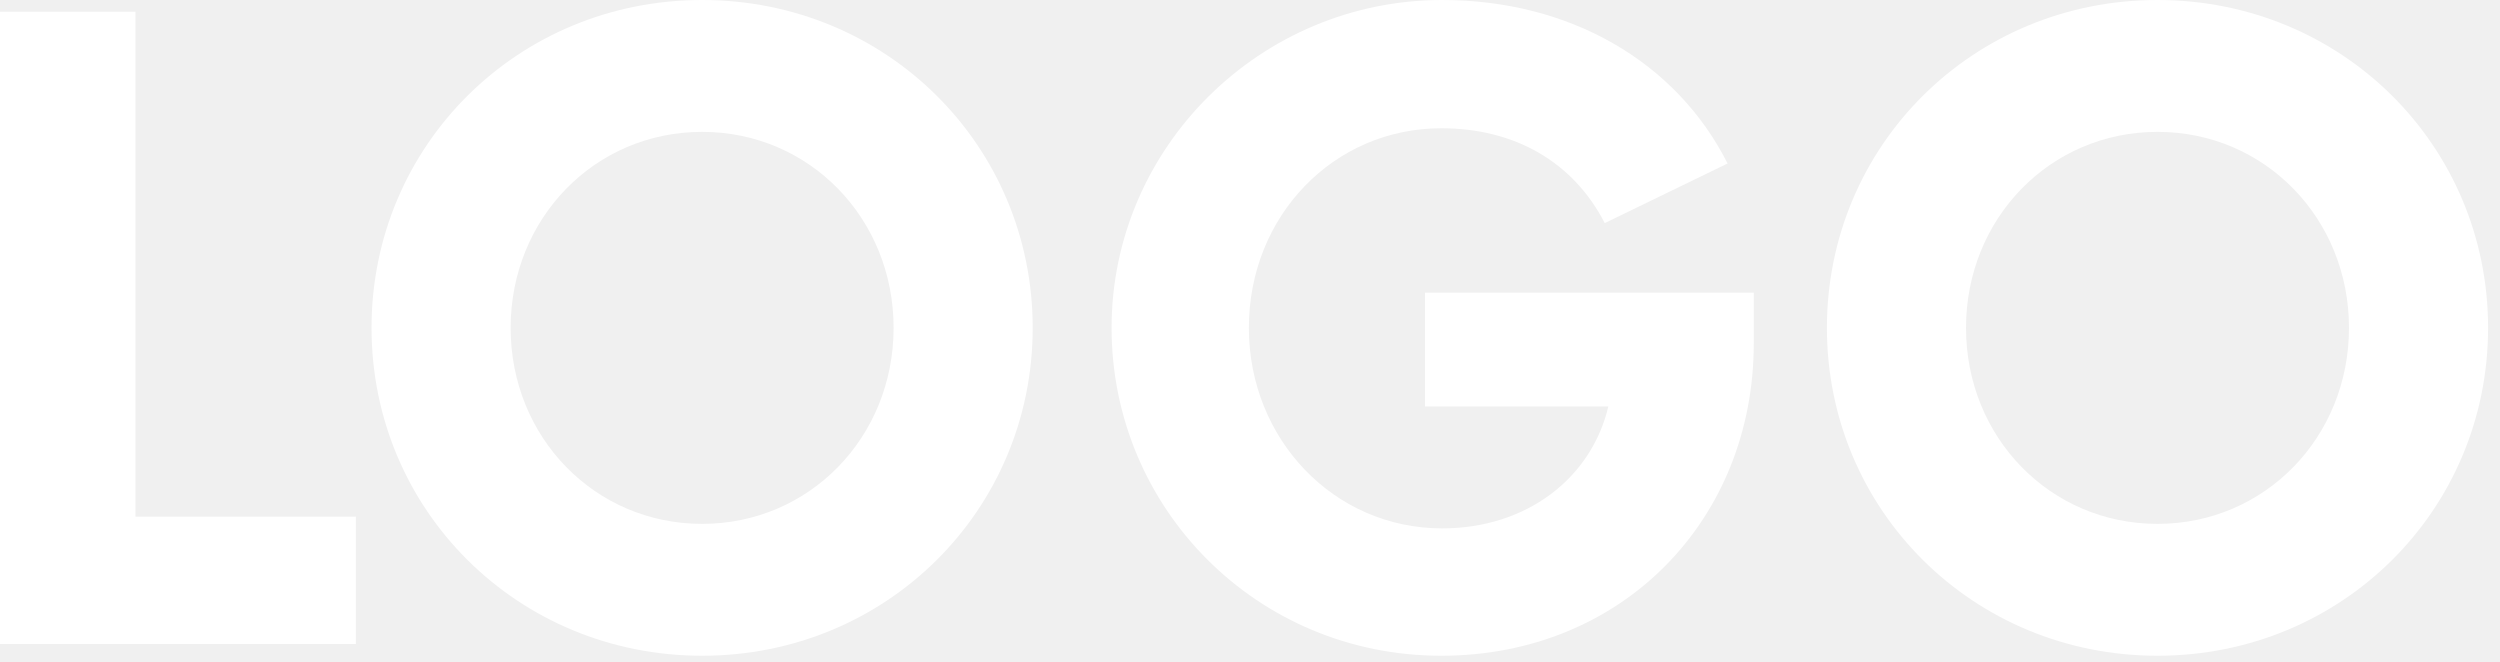
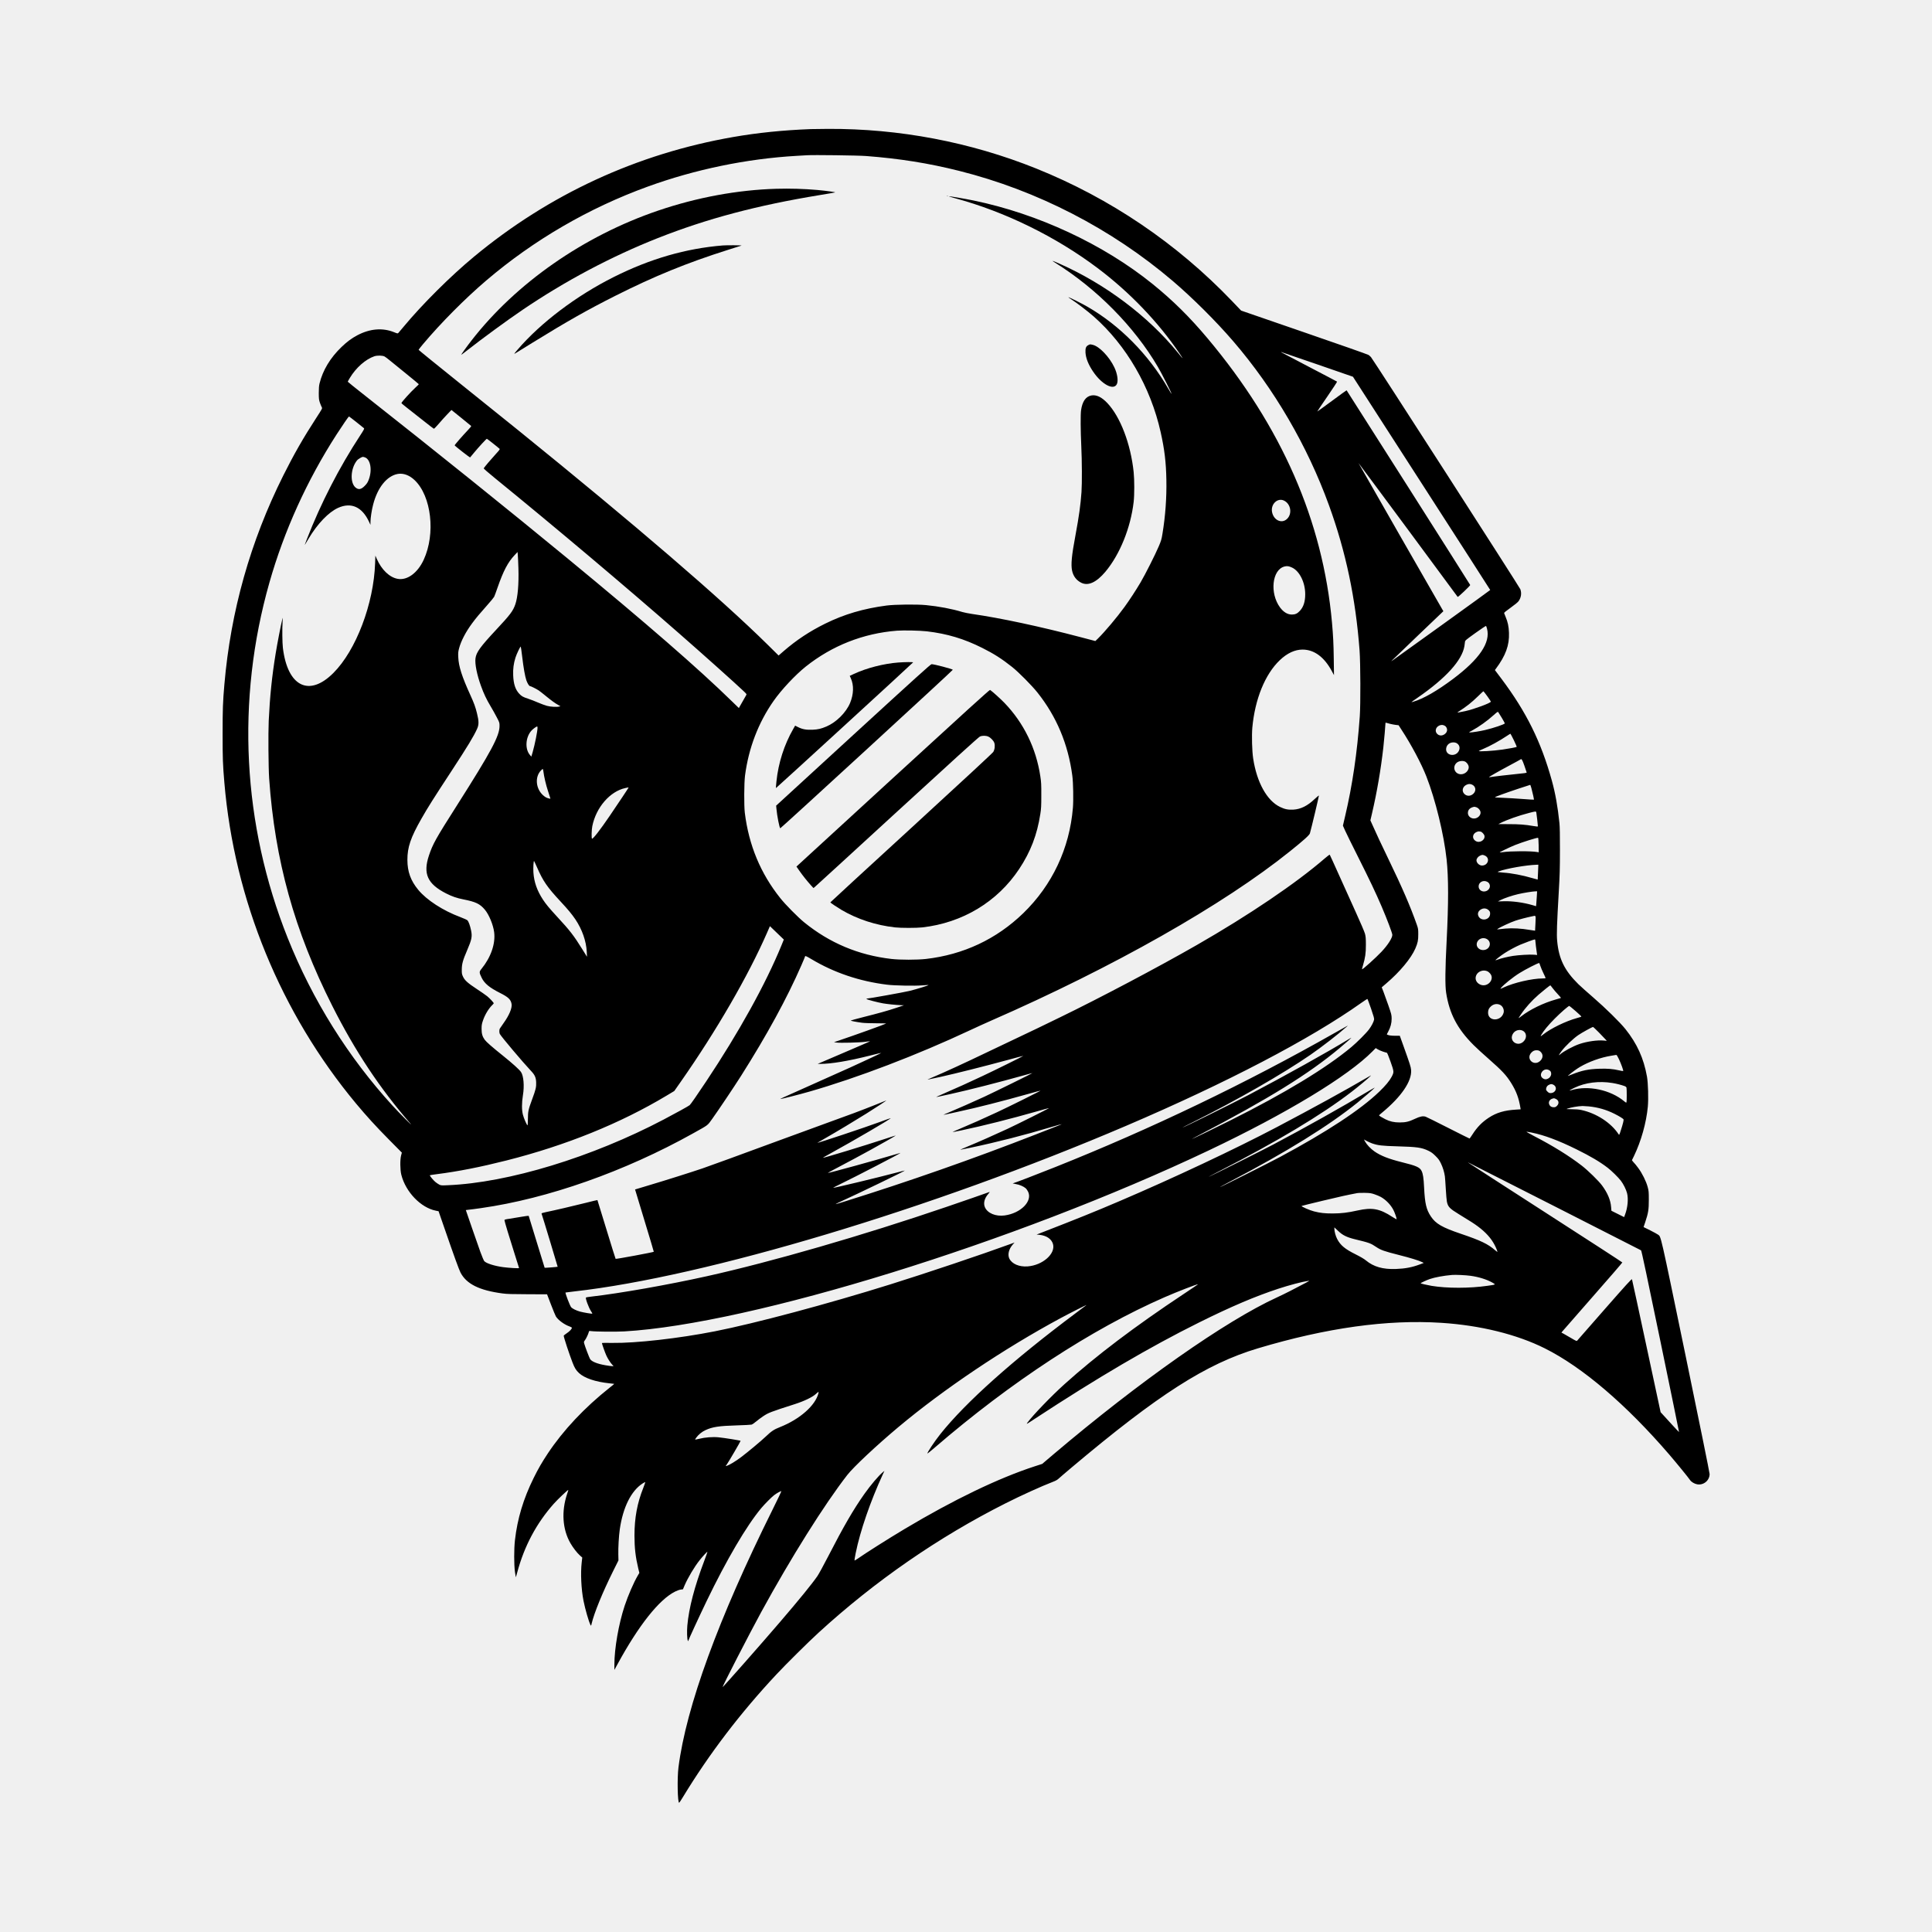
- <svg xmlns="http://www.w3.org/2000/svg" width="155" height="41" viewBox="0 0 155 41" fill="none">
-   <path d="M0 0.728V39.928H22.064V32.032H8.4V0.728H0Z" fill="white" />
-   <path d="M64.027 20.328C64.027 9.016 54.955 0 43.531 0C32.107 0 23.035 9.016 23.035 20.328C23.035 31.64 32.107 40.656 43.531 40.656C54.955 40.656 64.027 31.64 64.027 20.328ZM55.403 20.328C55.403 27.104 50.195 32.48 43.531 32.48C36.867 32.48 31.659 27.104 31.659 20.328C31.659 13.552 36.867 8.176 43.531 8.176C50.195 8.176 55.403 13.552 55.403 20.328Z" fill="white" />
-   <path d="M107.11 10.136C103.918 3.808 97.31 0 89.414 0C78.158 0 68.918 9.128 68.918 20.328C68.918 31.528 77.934 40.656 89.358 40.656C100.558 40.656 108.734 32.256 108.734 21.28V18.144H88.35V25.2H99.718C98.654 29.68 94.622 32.76 89.414 32.76C82.694 32.76 77.43 27.216 77.43 20.328C77.43 13.384 82.694 7.952 89.358 7.952C93.894 7.952 97.534 10.024 99.494 13.832L107.11 10.136Z" fill="white" />
-   <path d="M154.261 20.328C154.261 9.016 145.189 0 133.765 0C122.341 0 113.269 9.016 113.269 20.328C113.269 31.64 122.341 40.656 133.765 40.656C145.189 40.656 154.261 31.64 154.261 20.328ZM145.637 20.328C145.637 27.104 140.429 32.48 133.765 32.48C127.101 32.48 121.893 27.104 121.893 20.328C121.893 13.552 127.101 8.176 133.765 8.176C140.429 8.176 145.637 13.552 145.637 20.328Z" fill="white" />
+ <svg xmlns="http://www.w3.org/2000/svg" version="1.0" width="4500pt" height="4500pt" viewBox="0 0 4500 4500" preserveAspectRatio="xMidYMid meet">
+   <g transform="translate(0,4500) scale(0.1,-0.1)" fill="#000000" stroke="none">
+     <path d="M18885 41993 c-651 -25 -1242 -86 -1805 -184 -2245 -391 -4285 -1333 -6040 -2788 -549 -455 -1202 -1105 -1639 -1631 -57 -69 -112 -133 -121 -143 -17 -18 -20 -18 -106 17 -266 106 -558 81 -851 -73 -133 -71 -239 -149 -366 -271 -265 -254 -439 -544 -515 -854 -12 -52 -17 -112 -17 -221 1 -138 3 -157 28 -230 16 -44 35 -90 43 -103 14 -22 9 -33 -129 -245 -300 -461 -523 -851 -771 -1347 -765 -1532 -1223 -3156 -1370 -4865 -35 -405 -41 -568 -41 -1150 0 -580 5 -711 41 -1135 231 -2729 1314 -5368 3068 -7475 251 -300 456 -525 768 -841 l298 -301 -17 -64 c-27 -98 -24 -336 4 -450 101 -403 455 -770 808 -839 l60 -12 139 -401 c222 -644 336 -957 372 -1027 139 -267 437 -415 980 -487 104 -14 218 -17 583 -18 l453 -2 92 -240 c51 -132 102 -256 114 -276 54 -85 197 -191 320 -233 28 -10 52 -24 52 -30 0 -28 -51 -83 -118 -127 -39 -26 -72 -53 -72 -59 0 -36 126 -419 204 -621 51 -132 81 -181 152 -248 128 -119 383 -205 709 -239 60 -6 111 -12 112 -13 1 -2 -46 -41 -105 -87 -590 -468 -1084 -994 -1444 -1536 -135 -204 -222 -354 -328 -569 -240 -485 -379 -948 -436 -1450 -23 -204 -23 -566 0 -735 9 -68 18 -125 20 -127 1 -2 17 50 34 114 163 610 446 1142 851 1598 92 103 330 330 338 321 2 -1 -10 -42 -27 -90 -137 -408 -110 -827 77 -1151 59 -103 158 -231 224 -288 l51 -45 -13 -113 c-29 -253 -11 -624 42 -894 39 -196 123 -488 163 -564 13 -23 14 -23 26 30 60 253 254 728 503 1229 l122 245 -3 140 c-4 160 12 431 34 585 74 512 265 895 531 1067 29 18 56 33 61 33 5 0 -15 -60 -44 -134 -141 -352 -206 -700 -206 -1111 0 -290 25 -502 88 -765 l26 -106 -38 -64 c-96 -164 -223 -458 -304 -700 -140 -423 -240 -996 -240 -1374 l0 -121 71 129 c496 911 972 1511 1345 1696 45 23 103 43 131 46 l50 6 38 90 c78 181 230 436 351 588 75 94 175 202 181 196 3 -2 -30 -96 -72 -207 -230 -606 -359 -1101 -396 -1514 -11 -130 -6 -306 11 -348 5 -12 9 -17 9 -10 1 17 263 585 426 923 464 964 933 1763 1278 2175 77 92 236 252 297 299 54 42 149 96 169 96 6 0 -85 -192 -202 -427 -1263 -2540 -2015 -4600 -2194 -6008 -32 -253 -21 -825 16 -825 4 0 45 62 91 138 608 1001 1334 1953 2170 2847 226 242 751 762 985 976 1314 1203 2793 2226 4355 3013 362 183 838 399 1101 500 69 26 108 48 140 79 25 23 157 137 294 252 2030 1709 3138 2419 4345 2780 1597 478 3013 675 4270 594 906 -58 1758 -268 2412 -595 878 -439 1899 -1311 2903 -2479 169 -197 445 -535 480 -589 29 -43 100 -86 163 -98 150 -28 292 88 292 239 0 31 -231 1169 -560 2760 -602 2908 -568 2760 -643 2817 -17 13 -100 58 -183 100 l-152 75 38 113 c71 211 85 297 84 523 0 184 -2 208 -27 300 -36 133 -128 318 -220 441 -40 54 -81 105 -91 113 -9 8 -25 26 -36 41 l-19 27 46 94 c169 351 288 775 324 1152 17 188 7 549 -20 702 -76 425 -229 764 -501 1105 -127 158 -464 490 -750 737 -140 121 -296 260 -346 309 -323 318 -457 590 -495 1012 -14 151 -6 383 38 1142 22 378 27 541 27 965 1 349 -3 550 -12 635 -39 380 -95 694 -177 990 -251 905 -594 1598 -1171 2367 l-155 206 23 31 c227 304 316 546 305 836 -5 148 -27 251 -79 374 -16 39 -32 78 -34 86 -3 10 46 51 151 125 99 71 166 126 186 153 59 82 74 183 41 277 -19 52 -3433 5358 -3480 5408 -15 16 -40 38 -55 49 -16 12 -690 249 -1499 527 l-1470 507 -211 221 c-1288 1346 -2839 2395 -4562 3088 -1535 617 -3195 932 -4855 923 -179 -1 -356 -3 -395 -5z m1290 -627 c781 -60 1448 -166 2166 -346 1818 -456 3545 -1347 4974 -2564 465 -397 1008 -937 1411 -1406 949 -1103 1726 -2434 2228 -3818 394 -1084 622 -2169 713 -3382 22 -296 25 -1254 5 -1535 -60 -848 -172 -1606 -342 -2328 l-51 -218 52 -117 c29 -64 161 -333 294 -597 280 -557 418 -848 557 -1172 128 -300 248 -618 248 -658 0 -73 -106 -239 -254 -395 -129 -137 -441 -418 -452 -407 -2 2 7 41 21 87 54 181 70 291 69 485 0 153 -4 192 -22 260 -12 43 -108 268 -214 500 -105 231 -283 625 -395 875 -112 250 -207 458 -211 462 -4 4 -55 -34 -112 -83 -663 -575 -1769 -1324 -2985 -2021 -896 -514 -2261 -1235 -3176 -1679 -228 -110 -472 -229 -544 -264 -71 -34 -296 -142 -500 -238 -203 -96 -494 -234 -645 -307 -543 -261 -1023 -482 -1317 -605 -51 -22 -91 -40 -90 -42 2 -1 136 27 298 63 368 82 1035 250 1543 388 214 59 390 105 392 103 5 -4 -664 -335 -956 -472 -307 -145 -610 -282 -850 -385 -118 -51 -217 -95 -220 -98 -8 -8 57 5 325 65 435 96 1145 277 1715 437 107 30 196 54 197 52 5 -4 -896 -447 -1122 -552 -270 -124 -631 -284 -812 -359 -78 -33 -141 -60 -140 -62 2 -1 32 4 67 12 36 8 151 33 255 56 460 99 1065 253 1639 415 164 46 300 83 302 81 6 -5 -748 -380 -1011 -502 -288 -135 -637 -290 -867 -386 -97 -40 -175 -75 -173 -77 2 -2 93 15 202 38 500 105 1179 276 1761 443 162 47 290 81 285 76 -14 -14 -745 -379 -968 -483 -276 -129 -683 -309 -920 -407 -104 -43 -184 -79 -177 -79 7 0 111 21 230 46 612 128 1271 297 1896 485 127 38 231 67 233 65 4 -3 -24 -14 -592 -236 -1477 -576 -2963 -1097 -4474 -1569 -107 -34 -196 -60 -198 -58 -2 2 29 19 69 37 436 198 1553 738 1545 746 -2 2 -79 -17 -172 -42 -427 -114 -1492 -370 -1501 -361 -2 2 69 39 158 82 333 160 1422 724 1414 732 -1 1 -69 -18 -151 -43 -421 -126 -1504 -425 -1542 -424 -4 0 44 28 107 61 426 225 675 359 880 472 267 147 581 326 594 338 5 4 -119 -34 -275 -86 -442 -146 -1415 -442 -1424 -433 -2 2 74 46 168 97 546 300 1427 815 1414 827 -2 2 -113 -37 -248 -87 -329 -122 -1482 -507 -1459 -486 3 2 86 50 185 107 269 154 668 394 950 570 251 157 493 317 465 307 -8 -3 -123 -49 -255 -102 -281 -113 -695 -268 -1135 -425 -173 -62 -686 -249 -1140 -417 -908 -335 -1542 -566 -1750 -638 -231 -79 -859 -278 -1220 -385 -190 -57 -346 -104 -348 -105 -1 -1 97 -327 219 -724 121 -397 219 -724 217 -727 -14 -13 -880 -174 -889 -165 -4 3 -100 312 -214 686 -114 374 -209 681 -210 683 -2 2 -128 -28 -281 -67 -295 -74 -724 -174 -912 -212 -66 -14 -111 -27 -109 -34 19 -49 378 -1237 376 -1240 -6 -5 -299 -28 -303 -24 -1 2 -85 274 -186 604 -100 330 -184 603 -186 606 -2 3 -74 -6 -161 -21 -87 -16 -213 -36 -280 -46 -102 -15 -123 -20 -123 -35 0 -24 113 -398 235 -780 58 -179 105 -330 105 -334 0 -11 -224 2 -365 20 -205 27 -395 87 -445 140 -12 13 -53 110 -92 217 -62 174 -338 967 -338 973 0 1 33 5 73 9 39 4 167 20 282 37 1551 220 3348 853 4935 1739 374 209 331 176 453 345 137 191 506 741 667 995 605 955 1069 1806 1405 2575 47 107 85 199 85 204 0 25 27 14 151 -60 525 -314 1117 -515 1759 -594 172 -22 648 -31 824 -16 76 6 140 10 143 8 8 -9 -284 -99 -446 -138 -127 -31 -950 -179 -995 -179 -6 0 -6 -4 0 -10 15 -15 257 -78 380 -100 106 -18 301 -38 429 -43 l60 -2 -185 -62 c-205 -68 -385 -118 -780 -218 -146 -37 -269 -71 -273 -75 -9 -8 114 -32 263 -52 52 -7 202 -12 333 -12 131 0 232 -3 225 -7 -52 -27 -727 -270 -1128 -405 l-85 -28 60 -9 c86 -12 530 -1 664 17 63 9 116 14 118 12 2 -1 -273 -120 -610 -264 l-612 -262 65 0 c250 0 651 67 1139 190 151 39 276 68 278 66 4 -4 -362 -175 -722 -339 -233 -105 -1413 -634 -1552 -695 -45 -20 -81 -38 -78 -40 6 -6 433 102 680 173 1114 319 2509 852 3735 1427 140 66 361 166 490 223 2852 1247 5416 2700 6970 3950 319 256 448 373 460 414 36 125 210 856 210 881 0 7 -44 -30 -99 -81 -168 -160 -324 -237 -498 -247 -121 -6 -197 9 -309 63 -305 147 -540 571 -625 1127 -27 173 -36 533 -20 719 61 666 296 1244 640 1572 172 164 351 247 531 247 270 -1 503 -172 681 -502 l50 -93 -5 370 c-5 373 -14 538 -41 850 -212 2371 -1174 4570 -2899 6625 -419 499 -808 883 -1281 1266 -1143 923 -2666 1634 -4169 1944 -201 41 -554 102 -573 98 -8 -2 58 -23 148 -47 1156 -312 2341 -893 3314 -1625 743 -558 1416 -1260 1910 -1991 102 -150 95 -147 -44 25 -689 845 -1685 1594 -2746 2065 -183 81 -207 87 -115 30 977 -609 1850 -1494 2399 -2430 86 -145 327 -622 320 -630 -3 -2 -39 55 -81 128 -457 791 -1127 1469 -1878 1902 -136 79 -439 229 -446 222 -2 -2 30 -25 72 -52 122 -77 378 -273 519 -397 761 -671 1325 -1645 1559 -2694 90 -401 126 -705 133 -1110 8 -417 -23 -845 -91 -1256 -21 -130 -31 -164 -87 -295 -84 -197 -313 -651 -423 -838 -106 -180 -262 -419 -376 -575 -172 -238 -458 -577 -617 -733 l-60 -58 -339 89 c-941 248 -1869 447 -2534 542 -80 12 -181 32 -225 45 -242 74 -555 133 -847 161 -220 21 -725 15 -918 -10 -537 -71 -987 -203 -1430 -422 -361 -178 -671 -383 -970 -642 l-115 -100 -260 257 c-1094 1078 -3068 2775 -5795 4982 -261 211 -893 719 -1403 1128 -510 409 -927 748 -927 753 0 5 46 64 102 131 416 495 976 1059 1473 1483 1107 944 2388 1689 3763 2188 1104 401 2304 649 3467 716 105 6 213 12 240 14 146 10 1186 -3 1380 -18z m10509 -4854 l829 -287 1598 -2480 c879 -1364 1599 -2483 1599 -2487 0 -3 -503 -368 -1117 -809 -615 -441 -1134 -814 -1153 -828 l-35 -25 25 28 c14 15 287 278 607 584 l582 556 -18 30 c-54 89 -1961 3419 -1959 3421 3 2 2291 -3087 2310 -3118 7 -12 294 260 292 277 -1 10 -2866 4521 -2879 4535 -2 2 -156 -109 -342 -247 -186 -138 -340 -249 -341 -247 -2 2 102 158 232 346 130 189 233 346 229 350 -5 4 -298 159 -652 343 -354 185 -646 338 -649 341 -3 3 -1 5 4 4 5 0 382 -129 838 -287z m-21727 185 c18 -10 72 -50 120 -90 49 -40 221 -180 383 -311 162 -131 295 -242 295 -245 0 -4 -34 -38 -76 -76 -112 -103 -329 -342 -329 -364 0 -5 60 -55 133 -112 72 -57 240 -188 371 -292 131 -104 244 -191 251 -193 6 -3 57 48 112 113 55 65 144 164 199 221 l99 103 225 -181 c124 -100 229 -186 234 -191 6 -5 -21 -41 -70 -91 -122 -128 -314 -347 -314 -361 0 -12 353 -288 360 -281 4 5 47 56 95 114 103 125 283 320 295 320 7 0 255 -195 297 -234 10 -9 -11 -37 -93 -126 -96 -104 -260 -297 -277 -327 -5 -7 93 -93 260 -229 1410 -1148 3046 -2527 4298 -3624 533 -466 1300 -1152 1490 -1333 77 -73 79 -76 65 -99 -14 -23 -125 -217 -155 -272 l-15 -28 -163 158 c-777 760 -1995 1818 -3837 3335 -1349 1111 -3062 2488 -4687 3768 -233 183 -423 336 -423 340 0 4 22 44 49 89 143 238 367 435 571 504 68 22 189 20 237 -5z m-657 -1528 c91 -71 171 -136 178 -143 11 -11 -5 -41 -91 -172 -485 -740 -917 -1581 -1238 -2409 -32 -82 -54 -143 -48 -135 5 8 45 75 89 148 206 345 463 612 685 713 304 137 559 23 720 -323 l34 -73 0 67 c1 98 28 275 62 405 102 397 320 668 573 714 130 23 271 -28 393 -144 392 -372 492 -1249 212 -1855 -141 -306 -381 -483 -603 -445 -192 33 -379 212 -491 468 l-32 74 -6 -177 c-32 -945 -444 -2030 -972 -2557 -565 -566 -1067 -317 -1176 585 -14 114 -18 454 -7 615 6 100 6 100 -8 45 -31 -121 -116 -560 -153 -790 -87 -531 -135 -1001 -162 -1570 -13 -287 -7 -1088 10 -1340 133 -1910 586 -3545 1471 -5300 531 -1053 1109 -1924 1819 -2740 97 -112 -254 240 -414 415 -1033 1130 -1867 2462 -2443 3905 -1057 2648 -1206 5541 -427 8280 342 1205 876 2382 1565 3451 137 212 279 419 288 419 4 0 81 -59 172 -131z m191 -819 c137 -38 185 -295 97 -524 -25 -65 -43 -92 -92 -142 -84 -86 -146 -97 -216 -38 -131 111 -115 440 32 626 15 20 52 48 80 62 60 30 53 29 99 16z m21414 -1009 c161 -75 200 -310 70 -430 -125 -115 -311 -27 -347 165 -33 181 127 335 277 265z m-17830 -1581 c11 -361 -15 -668 -71 -832 -53 -158 -120 -246 -449 -598 -368 -394 -463 -525 -480 -665 -17 -129 34 -381 126 -636 67 -187 129 -317 227 -481 44 -73 108 -188 143 -256 64 -122 64 -124 64 -205 -2 -232 -194 -590 -983 -1832 -506 -795 -571 -912 -661 -1181 -142 -425 -35 -662 398 -883 139 -71 252 -110 406 -140 287 -57 383 -103 498 -239 97 -115 196 -354 217 -527 33 -267 -76 -583 -297 -854 -54 -66 -53 -84 7 -207 64 -131 181 -228 423 -350 198 -99 256 -155 273 -261 15 -93 -57 -263 -185 -441 -44 -61 -84 -120 -90 -131 -14 -26 -14 -97 1 -124 34 -64 542 -666 723 -857 91 -95 118 -154 123 -265 5 -114 -9 -174 -93 -399 -89 -241 -98 -281 -99 -463 -1 -107 -4 -149 -12 -142 -20 17 -84 164 -104 244 -29 110 -29 276 0 455 36 217 16 452 -45 541 -42 60 -194 197 -416 376 -254 203 -393 325 -429 375 -54 74 -73 142 -73 253 0 86 4 113 32 195 46 137 134 282 220 364 17 17 31 33 31 37 0 17 -91 115 -154 166 -39 31 -149 107 -245 170 -207 136 -277 199 -317 286 -26 56 -29 71 -28 167 1 129 25 215 124 445 109 255 122 320 92 465 -24 115 -57 206 -86 235 -12 11 -86 45 -166 75 -402 150 -782 396 -979 635 -176 214 -251 421 -252 695 -1 297 76 522 329 965 148 260 266 447 697 1105 383 585 517 807 597 983 44 97 44 180 -2 362 -36 148 -68 235 -152 420 -198 433 -275 673 -284 885 -5 102 -3 127 20 213 43 165 154 379 304 581 92 124 172 220 353 423 78 87 149 174 159 193 9 19 45 114 78 211 136 392 242 594 400 761 l67 71 6 -74 c4 -41 10 -180 14 -309z m18022 19 c174 -83 304 -347 304 -619 0 -171 -39 -295 -122 -385 -61 -67 -110 -89 -189 -89 -101 0 -195 57 -276 166 -244 332 -185 879 104 953 61 16 103 10 179 -26z m4538 -1420 c87 -324 -174 -710 -790 -1172 -374 -280 -695 -464 -925 -531 -65 -19 -68 -23 100 94 658 454 1035 871 1089 1201 6 35 12 79 13 98 3 33 16 44 243 207 132 95 244 169 248 165 4 -5 14 -32 22 -62z m-13045 -64 c473 -56 864 -173 1290 -387 268 -134 455 -253 695 -444 151 -120 459 -431 588 -593 446 -560 716 -1203 813 -1936 22 -161 29 -571 14 -751 -78 -945 -482 -1801 -1158 -2456 -624 -603 -1392 -964 -2267 -1064 -205 -23 -597 -23 -800 0 -767 88 -1441 371 -2034 853 -145 118 -436 412 -555 562 -461 576 -735 1235 -828 1991 -20 166 -17 691 5 865 83 639 311 1234 666 1740 182 260 505 604 746 797 615 490 1341 776 2126 838 157 12 536 4 699 -15z m-9427 -592 c30 -258 66 -457 97 -549 24 -68 64 -134 83 -134 19 0 152 -66 205 -102 26 -17 97 -73 159 -124 131 -108 223 -175 295 -214 l52 -29 -30 -8 c-55 -14 -196 -7 -282 16 -46 12 -140 47 -210 77 -70 31 -173 71 -229 89 -119 38 -156 59 -211 119 -89 96 -131 227 -139 426 -6 153 10 274 53 412 25 81 109 258 123 258 3 0 19 -107 34 -237z m22478 -918 c46 -64 84 -121 84 -127 0 -32 -393 -177 -598 -222 -148 -32 -198 -39 -173 -23 201 128 316 218 476 374 63 62 118 113 121 113 4 0 44 -52 90 -115z m339 -505 c38 -65 70 -122 70 -128 0 -21 -263 -110 -460 -156 -115 -27 -298 -56 -351 -56 -31 0 -28 4 46 43 161 87 355 225 510 365 78 70 92 79 102 65 7 -9 44 -69 83 -133z m-2600 -140 c41 -10 102 -22 135 -25 l61 -7 69 -107 c228 -348 462 -789 578 -1086 211 -541 409 -1351 471 -1930 46 -429 46 -1016 1 -1900 -34 -643 -38 -1040 -12 -1205 75 -488 261 -843 638 -1220 65 -65 222 -210 351 -322 316 -278 413 -382 527 -565 120 -194 176 -345 215 -580 l5 -31 -107 -7 c-271 -16 -456 -71 -633 -187 -158 -103 -273 -220 -382 -390 -34 -53 -65 -97 -68 -97 -4 -1 -226 111 -495 247 -269 137 -507 255 -528 262 -62 20 -130 7 -246 -48 -143 -68 -218 -86 -360 -86 -130 0 -227 22 -333 75 -72 36 -147 82 -147 90 0 3 30 30 68 61 453 373 701 738 679 998 -6 70 -25 131 -175 550 l-88 245 -115 0 c-98 1 -158 11 -187 31 -2 1 13 30 32 65 55 102 81 199 80 304 -1 85 -5 102 -77 310 -42 121 -94 265 -115 319 l-39 99 106 91 c316 269 577 583 677 813 56 130 69 193 68 333 0 116 -2 132 -33 220 -149 424 -336 858 -671 1550 -171 354 -264 553 -351 749 l-60 133 40 172 c113 484 204 1016 261 1521 19 172 50 524 50 567 0 15 4 18 18 13 9 -4 51 -15 92 -25z m1282 -51 c15 -11 33 -37 39 -59 32 -105 -111 -203 -205 -141 -84 55 -69 167 27 212 49 22 96 18 139 -12z m-21142 -42 c0 -77 -62 -386 -112 -561 l-32 -109 -33 38 c-120 139 -103 414 35 567 35 39 116 98 134 98 4 0 8 -15 8 -33z m22740 -287 c40 -83 70 -153 67 -156 -8 -9 -183 -42 -332 -63 -219 -32 -571 -52 -549 -32 5 5 45 24 89 42 159 65 395 195 572 314 37 25 70 45 74 45 3 0 38 -68 79 -150z m-1340 -65 c69 -36 94 -106 62 -178 -70 -157 -313 -121 -299 44 5 56 35 102 85 129 44 23 112 25 152 5z m1586 -530 c29 -82 53 -153 53 -157 1 -12 -29 -16 -344 -48 -165 -17 -353 -39 -417 -48 -65 -10 -118 -17 -118 -15 0 10 222 137 496 283 126 67 233 126 239 131 24 23 41 -3 91 -146z m-1366 87 c40 -30 70 -81 70 -121 -1 -86 -87 -165 -180 -165 -147 0 -211 169 -102 267 53 48 160 57 212 19z m-21485 -209 c17 -138 62 -326 110 -471 30 -89 55 -166 55 -171 0 -11 -62 5 -103 26 -16 8 -46 30 -68 50 -171 154 -194 426 -51 576 20 20 39 37 43 37 4 0 11 -21 14 -47z m21622 -314 c95 -36 116 -144 41 -216 -67 -64 -160 -63 -217 2 -58 66 -33 162 52 204 47 23 82 26 124 10z m1392 -86 c33 -123 63 -264 59 -269 -3 -2 -121 5 -264 16 -142 11 -346 23 -451 27 -106 3 -193 9 -193 13 0 10 235 96 550 201 146 48 268 88 271 88 4 1 16 -34 28 -76z m-21029 12 c0 -7 -255 -389 -443 -665 -219 -321 -387 -537 -408 -524 -15 9 -10 209 7 292 89 437 411 809 769 887 72 16 75 16 75 10z m19741 -455 c40 -11 83 -52 98 -93 25 -66 -27 -145 -109 -167 -89 -24 -180 39 -180 123 0 78 50 127 150 146 3 0 21 -4 41 -9z m1403 -127 c6 -30 36 -287 36 -314 0 -15 -9 -14 -102 1 -197 34 -334 44 -576 44 l-242 1 47 24 c149 76 432 176 663 235 166 43 167 43 174 9z m-1299 -443 c27 0 84 -61 91 -96 19 -100 -111 -180 -203 -124 -71 43 -83 123 -28 180 27 28 88 52 113 44 8 -2 20 -4 27 -4z m1353 -314 l2 -168 -32 6 c-143 26 -621 25 -813 -3 -33 -5 -62 -7 -64 -5 -6 6 235 122 359 172 168 67 508 174 535 168 6 -2 11 -69 13 -170z m-1251 -245 c126 -58 74 -231 -69 -231 -63 0 -128 62 -128 122 0 39 38 88 83 108 52 24 62 24 114 1z m-22078 -274 c139 -319 237 -461 544 -791 182 -196 263 -294 349 -420 157 -235 252 -505 265 -756 l5 -115 -112 180 c-193 311 -287 433 -580 749 -191 208 -260 291 -333 401 -137 209 -208 409 -223 635 -7 105 3 277 16 264 5 -5 35 -71 69 -147z m23315 -109 c-4 -95 -7 -174 -8 -175 -1 -1 -55 14 -121 33 -235 69 -489 117 -680 129 -49 4 -101 9 -115 12 -23 5 -22 6 15 20 184 65 628 143 868 151 l48 2 -7 -172z m-1189 -224 c99 -47 88 -178 -19 -219 -87 -33 -176 22 -176 109 0 95 104 154 195 110z m1161 -331 c-4 -60 -9 -138 -12 -174 l-6 -66 -81 24 c-216 63 -474 98 -677 91 l-131 -4 64 33 c88 44 268 105 407 137 122 29 339 64 403 65 l39 1 -6 -107z m-1149 -313 c49 -30 66 -63 60 -116 -16 -147 -236 -166 -278 -24 -33 108 115 203 218 140z m1117 -322 c-4 -95 -8 -174 -9 -176 -1 -1 -55 7 -121 18 -201 35 -402 46 -566 32 -79 -7 -156 -15 -173 -18 -29 -5 -29 -5 -10 11 39 32 301 154 410 190 97 32 260 75 395 103 88 19 82 34 74 -160z m-17564 -522 c-365 -892 -988 -2018 -1753 -3166 -212 -319 -359 -530 -383 -551 -25 -22 -324 -187 -602 -333 -1675 -881 -3622 -1474 -5029 -1532 -155 -7 -163 -6 -205 16 -23 12 -64 40 -89 61 -50 42 -135 146 -127 155 3 3 75 14 159 25 504 64 1014 165 1624 319 1387 351 2651 863 3730 1510 l180 108 157 224 c824 1178 1566 2460 2003 3460 l68 156 162 -156 162 -156 -57 -140z m16430 153 c123 -70 78 -243 -68 -257 -107 -10 -189 74 -162 168 27 93 142 138 230 89z m1130 -31 c1 -27 25 -235 36 -297 l7 -44 -75 6 c-94 8 -352 -7 -489 -28 -120 -19 -278 -57 -352 -85 -28 -11 -53 -18 -55 -16 -6 7 128 111 218 169 104 67 246 143 360 193 93 40 318 123 338 123 6 1 12 -9 12 -21z m118 -597 c12 -38 45 -114 72 -170 28 -56 50 -106 50 -112 0 -5 -31 -9 -69 -9 -244 0 -669 -98 -906 -209 -84 -39 -85 -39 -65 -13 59 75 277 251 435 349 136 85 426 233 456 233 3 0 15 -31 27 -69z m-1227 -127 c14 -7 40 -29 56 -48 117 -132 -55 -331 -225 -261 -95 40 -136 130 -98 218 41 96 171 140 267 91z m1511 -388 c27 -35 82 -101 124 -145 42 -45 75 -83 73 -85 -2 -2 -56 -18 -119 -35 -287 -80 -606 -235 -807 -392 -35 -27 -63 -47 -63 -44 0 3 23 41 52 83 106 159 257 327 416 465 97 84 262 216 272 217 3 0 26 -29 52 -64z m-4227 -481 c60 -175 75 -227 70 -255 -10 -52 -58 -146 -117 -225 -65 -88 -281 -304 -413 -414 -590 -492 -1547 -1072 -2820 -1709 -365 -182 -882 -432 -894 -432 -3 0 59 34 139 76 1653 863 2578 1435 3305 2044 146 122 279 240 270 240 -2 0 -33 -17 -67 -38 -471 -289 -1482 -852 -2328 -1297 -353 -186 -1540 -771 -1540 -759 0 2 114 61 253 130 1022 511 2091 1125 2728 1564 272 188 650 481 848 658 l26 23 -25 -12 c-14 -7 -137 -76 -275 -154 -2069 -1175 -4287 -2240 -6520 -3130 -446 -178 -960 -375 -977 -375 -29 0 5 -10 67 -20 78 -12 173 -53 222 -94 18 -15 44 -51 59 -82 108 -221 -168 -502 -545 -554 -209 -28 -400 51 -461 192 -40 93 -10 210 81 312 29 33 37 47 24 42 -57 -22 -667 -234 -1000 -347 -1944 -664 -4078 -1281 -5583 -1615 -910 -202 -2027 -399 -2694 -475 -59 -7 -112 -15 -118 -19 -22 -13 61 -239 119 -325 18 -26 30 -50 27 -52 -7 -8 -208 26 -287 48 -85 23 -176 68 -205 100 -29 33 -146 339 -131 344 7 2 98 13 202 25 3063 343 8332 1924 12858 3859 2336 999 4294 2023 5477 2864 74 53 138 93 141 89 4 -4 42 -106 84 -227z m3007 89 c63 -32 99 -117 79 -186 -61 -205 -361 -201 -361 4 0 66 19 107 70 151 63 54 142 66 212 31z m1759 -146 c77 -66 136 -124 132 -128 -4 -3 -52 -19 -107 -34 -255 -70 -609 -242 -781 -380 -64 -51 -70 -52 -45 -8 53 93 163 226 314 378 143 143 316 294 338 294 5 0 71 -55 149 -122z m544 -500 c72 -73 142 -146 155 -162 l25 -29 -76 7 c-145 13 -382 -21 -555 -79 -150 -50 -382 -175 -461 -248 -41 -37 -24 -4 41 84 85 113 269 288 387 369 88 60 322 189 344 190 6 0 69 -60 140 -132z m-1780 46 c90 -42 105 -158 32 -241 -139 -158 -369 3 -253 177 47 72 145 100 221 64z m-3253 -488 c42 -14 82 -26 90 -26 8 0 41 -79 87 -210 83 -237 83 -239 25 -351 -50 -95 -144 -208 -291 -349 -436 -419 -1214 -930 -2308 -1518 -256 -137 -1382 -702 -1400 -702 -5 0 98 57 230 126 1327 696 2303 1301 2975 1843 122 98 379 320 399 345 8 9 -62 -29 -155 -85 -591 -354 -1456 -840 -2214 -1241 -246 -131 -1482 -748 -1496 -748 -5 0 97 55 226 121 1368 702 2404 1322 3095 1854 158 121 410 331 440 366 l20 23 -40 -23 c-591 -344 -1279 -721 -2150 -1181 -968 -510 -2419 -1193 -3670 -1727 -590 -252 -990 -413 -1830 -739 l-100 -39 65 -6 c166 -18 281 -96 316 -214 65 -226 -240 -496 -592 -522 -196 -14 -364 58 -425 183 -44 92 -12 221 80 326 l42 47 -83 -30 c-681 -249 -1961 -679 -2808 -944 -1460 -457 -3156 -910 -4091 -1094 -838 -165 -1836 -278 -2387 -270 -133 2 -242 1 -242 -3 0 -20 73 -226 103 -291 36 -78 97 -173 142 -219 l26 -28 -35 0 c-19 0 -86 9 -150 20 -190 32 -323 85 -361 144 -18 28 -118 290 -136 357 -12 44 -11 48 14 81 29 37 80 145 91 192 7 28 8 28 54 22 104 -14 573 -18 772 -7 2963 171 9097 2071 13615 4216 1809 859 3240 1725 3814 2308 l74 75 46 -28 c25 -16 81 -40 123 -54z m3673 -6 c63 -61 57 -149 -14 -213 -143 -129 -334 47 -207 191 41 46 80 63 139 59 38 -3 55 -11 82 -37z m1824 -172 c53 -113 107 -265 98 -274 -3 -3 -45 3 -94 15 -144 34 -271 44 -462 38 -251 -8 -407 -40 -636 -132 -109 -44 -110 -44 -75 -15 75 65 183 143 257 187 209 124 489 224 733 263 41 6 82 13 90 15 8 1 21 3 28 4 8 0 34 -44 61 -101z m-1629 -253 c36 -19 50 -43 50 -87 0 -45 -30 -91 -73 -111 -43 -21 -70 -21 -107 -2 -62 32 -77 96 -37 156 39 58 106 76 167 44z m1475 -300 c94 -15 211 -45 281 -71 27 -9 44 -23 48 -37 8 -29 8 -321 0 -341 -5 -13 -15 -9 -53 23 -319 266 -836 376 -1223 261 -82 -25 -58 -5 67 55 251 121 571 161 880 110z m-1375 -40 c106 -55 59 -195 -66 -195 -28 0 -44 8 -71 35 -31 31 -35 40 -30 72 7 42 30 71 72 89 39 17 60 17 95 -1z m54 -329 c74 -31 88 -106 32 -162 -28 -28 -41 -34 -78 -34 -52 0 -85 21 -104 66 -23 55 9 115 73 134 39 12 40 12 77 -4z m770 -176 c212 -20 412 -78 597 -171 116 -58 208 -115 215 -133 6 -17 -16 -108 -64 -255 -35 -110 -37 -113 -52 -90 -175 268 -521 492 -873 566 -53 11 -130 17 -219 17 -125 1 -134 2 -100 14 86 30 236 56 352 61 19 0 84 -4 144 -9z m-1328 -610 c295 -60 624 -183 1045 -391 326 -161 541 -288 724 -428 87 -66 250 -226 307 -301 61 -80 122 -203 145 -290 34 -134 16 -335 -47 -502 l-21 -57 -148 74 -148 74 -7 85 c-12 163 -83 331 -212 505 -79 107 -326 348 -469 459 -293 227 -681 468 -1120 694 -104 54 -180 98 -169 98 12 0 66 -9 120 -20z m-3720 -251 c138 -48 232 -59 589 -69 465 -13 567 -28 725 -103 68 -33 102 -58 166 -122 68 -67 90 -98 127 -176 43 -89 77 -198 91 -298 4 -24 13 -155 21 -290 8 -135 19 -271 26 -301 25 -120 63 -159 277 -290 293 -179 350 -216 440 -282 186 -138 313 -278 396 -438 39 -75 71 -160 61 -160 -2 0 -25 18 -51 40 -167 146 -335 226 -801 384 -434 147 -584 234 -696 404 -106 160 -138 296 -157 671 -11 228 -26 324 -60 390 -42 83 -124 119 -453 200 -309 77 -492 148 -643 252 -88 61 -178 156 -218 229 l-27 50 63 -35 c36 -19 91 -44 124 -56z m4336 -1508 c1054 -535 1923 -978 1932 -984 11 -9 142 -625 451 -2121 240 -1159 435 -2110 433 -2111 -2 -2 -73 73 -158 166 -85 93 -181 198 -213 233 l-58 63 -330 1539 c-181 847 -333 1547 -337 1557 -6 15 -129 -120 -637 -699 -347 -395 -635 -724 -641 -732 -9 -12 -33 -2 -145 65 -74 44 -153 90 -177 102 l-43 22 18 24 c10 13 329 378 710 812 381 433 692 793 690 798 -1 6 -807 529 -1792 1163 -984 634 -1794 1158 -1800 1164 -5 6 33 -12 85 -40 52 -27 957 -487 2012 -1021z m-4275 321 c51 -17 116 -45 145 -61 120 -68 230 -182 292 -301 32 -61 76 -186 76 -216 0 -8 -40 13 -99 52 -293 192 -472 225 -809 150 -234 -52 -379 -69 -582 -70 -187 0 -287 11 -436 49 -99 25 -300 113 -287 126 4 3 226 59 493 122 423 101 550 129 795 176 28 6 111 9 185 7 120 -3 145 -6 227 -34z m-685 -970 c51 -26 130 -53 208 -72 361 -88 381 -95 517 -186 106 -71 183 -98 522 -184 269 -68 475 -131 549 -169 l34 -17 -84 -32 c-185 -70 -345 -101 -564 -109 -306 -11 -520 51 -701 201 -41 34 -124 83 -236 139 -250 124 -355 211 -432 359 -36 68 -64 173 -65 237 l0 33 84 -79 c61 -58 107 -91 168 -121z m2921 -928 c191 -26 378 -85 509 -159 83 -46 84 -46 -117 -74 -416 -60 -943 -60 -1300 -1 -105 18 -255 53 -255 60 0 9 140 74 213 99 120 41 322 78 517 95 79 7 321 -4 433 -20z m-3838 -163 c-256 -137 -518 -270 -672 -340 -1198 -549 -3200 -1955 -5213 -3661 l-255 -217 -170 -55 c-849 -276 -1893 -779 -3035 -1461 -380 -227 -928 -574 -1098 -695 -35 -24 -66 -42 -69 -38 -3 3 9 79 27 168 105 520 343 1209 634 1841 l36 78 -43 -36 c-94 -79 -276 -293 -422 -499 -257 -364 -483 -753 -850 -1466 -103 -201 -214 -403 -246 -450 -120 -175 -424 -549 -880 -1080 -441 -515 -1321 -1512 -1327 -1505 -11 11 625 1246 900 1750 692 1265 1467 2500 2003 3190 145 186 679 687 1186 1112 1061 889 2460 1829 3784 2542 201 109 614 317 600 303 -5 -5 -120 -92 -255 -192 -1462 -1093 -2559 -2074 -3147 -2812 -138 -173 -315 -440 -301 -453 2 -3 78 59 169 137 1772 1528 3654 2760 5354 3503 295 129 770 313 781 302 1 -1 -146 -101 -329 -222 -1145 -760 -2042 -1438 -2787 -2109 -300 -270 -731 -717 -861 -894 -30 -41 -22 -37 162 84 1487 975 2684 1677 3834 2249 747 371 1308 610 1850 788 252 83 552 162 680 180 17 2 35 5 40 5 6 1 -30 -20 -80 -47z m-11351 -2568 c-69 -288 -433 -609 -897 -793 -140 -55 -199 -94 -332 -221 -107 -102 -406 -352 -570 -476 -136 -103 -275 -186 -344 -208 -23 -7 -22 -4 14 45 36 50 315 527 315 540 0 8 -370 68 -511 82 -137 14 -319 0 -456 -35 -51 -13 -93 -20 -93 -17 0 4 13 25 28 46 53 72 131 135 215 174 163 75 313 98 727 110 173 5 329 13 346 18 18 6 65 38 105 72 41 34 112 88 159 119 128 86 172 103 745 287 218 70 405 160 485 233 30 28 58 50 63 51 4 0 4 -12 1 -27z" />
+     <path d="M18085 40603 c-905 -26 -1852 -201 -2755 -508 -1732 -589 -3310 -1688 -4351 -3030 -104 -133 -242 -326 -237 -330 2 -1 57 40 123 92 359 282 941 708 1305 955 995 675 2072 1246 3153 1673 1151 454 2312 762 3769 1001 189 31 350 58 358 62 20 7 -196 37 -410 57 -309 27 -642 37 -955 28z" />
+     <path d="M22058 40433 c7 -3 16 -2 19 1 4 3 -2 6 -13 5 -11 0 -14 -3 -6 -6z" />
+     <path d="M16835 39283 c-859 -70 -1691 -310 -2537 -734 -871 -436 -1704 -1065 -2243 -1694 -94 -109 -95 -111 -25 -68 36 22 207 128 380 235 787 486 1276 763 1922 1088 914 460 1667 767 2623 1070 160 50 301 95 315 100 24 8 -343 11 -435 3z" />
+     <path d="M25350 36962 c-55 -27 -72 -71 -67 -172 8 -133 67 -282 176 -443 203 -302 481 -449 555 -293 36 77 12 242 -59 390 -118 248 -353 492 -506 525 -63 14 -58 14 -99 -7z" />
+     <path d="M25420 35789 c-131 -25 -210 -138 -240 -344 -14 -101 -12 -471 5 -830 17 -360 19 -866 5 -1075 -21 -299 -57 -560 -140 -1006 -89 -473 -109 -684 -79 -826 27 -128 102 -227 215 -282 160 -79 352 9 560 256 337 402 589 1023 659 1627 19 163 19 514 0 696 -69 656 -309 1285 -613 1607 -133 140 -254 198 -372 177z" />
+     <path d="M20925 29569 c-341 -26 -737 -127 -1036 -266 l-97 -45 24 -53 c75 -164 69 -373 -16 -579 -94 -224 -323 -452 -554 -549 -125 -53 -194 -68 -321 -74 -144 -6 -236 10 -336 61 l-69 34 -44 -77 c-210 -365 -347 -793 -391 -1220 -9 -84 -14 -155 -12 -157 4 -4 3190 2914 3195 2928 4 10 -192 8 -343 -3z" />
+     <path d="M19875 27883 l-1797 -1648 7 -75 c14 -161 71 -450 89 -452 15 -1 4028 3684 4019 3692 -23 22 -434 130 -495 130 -21 0 -374 -319 -1823 -1647z" />
+     <path d="M20798 26877 l-2247 -2061 66 -95 c75 -109 184 -245 271 -341 l59 -64 25 19 c15 11 877 801 1917 1755 1287 1181 1905 1741 1934 1754 56 25 139 25 197 -1 55 -24 123 -96 140 -147 20 -63 9 -156 -25 -210 -20 -30 -691 -652 -1912 -1772 -1036 -949 -1883 -1728 -1883 -1732 0 -9 158 -114 263 -177 367 -215 797 -356 1247 -406 135 -15 495 -15 630 0 937 105 1751 595 2259 1361 265 399 418 797 492 1280 20 125 23 186 23 435 1 254 -2 309 -23 445 -98 652 -384 1238 -833 1706 -94 98 -302 285 -338 304 -11 6 -595 -524 -2262 -2053z" />
+   </g>
</svg>
